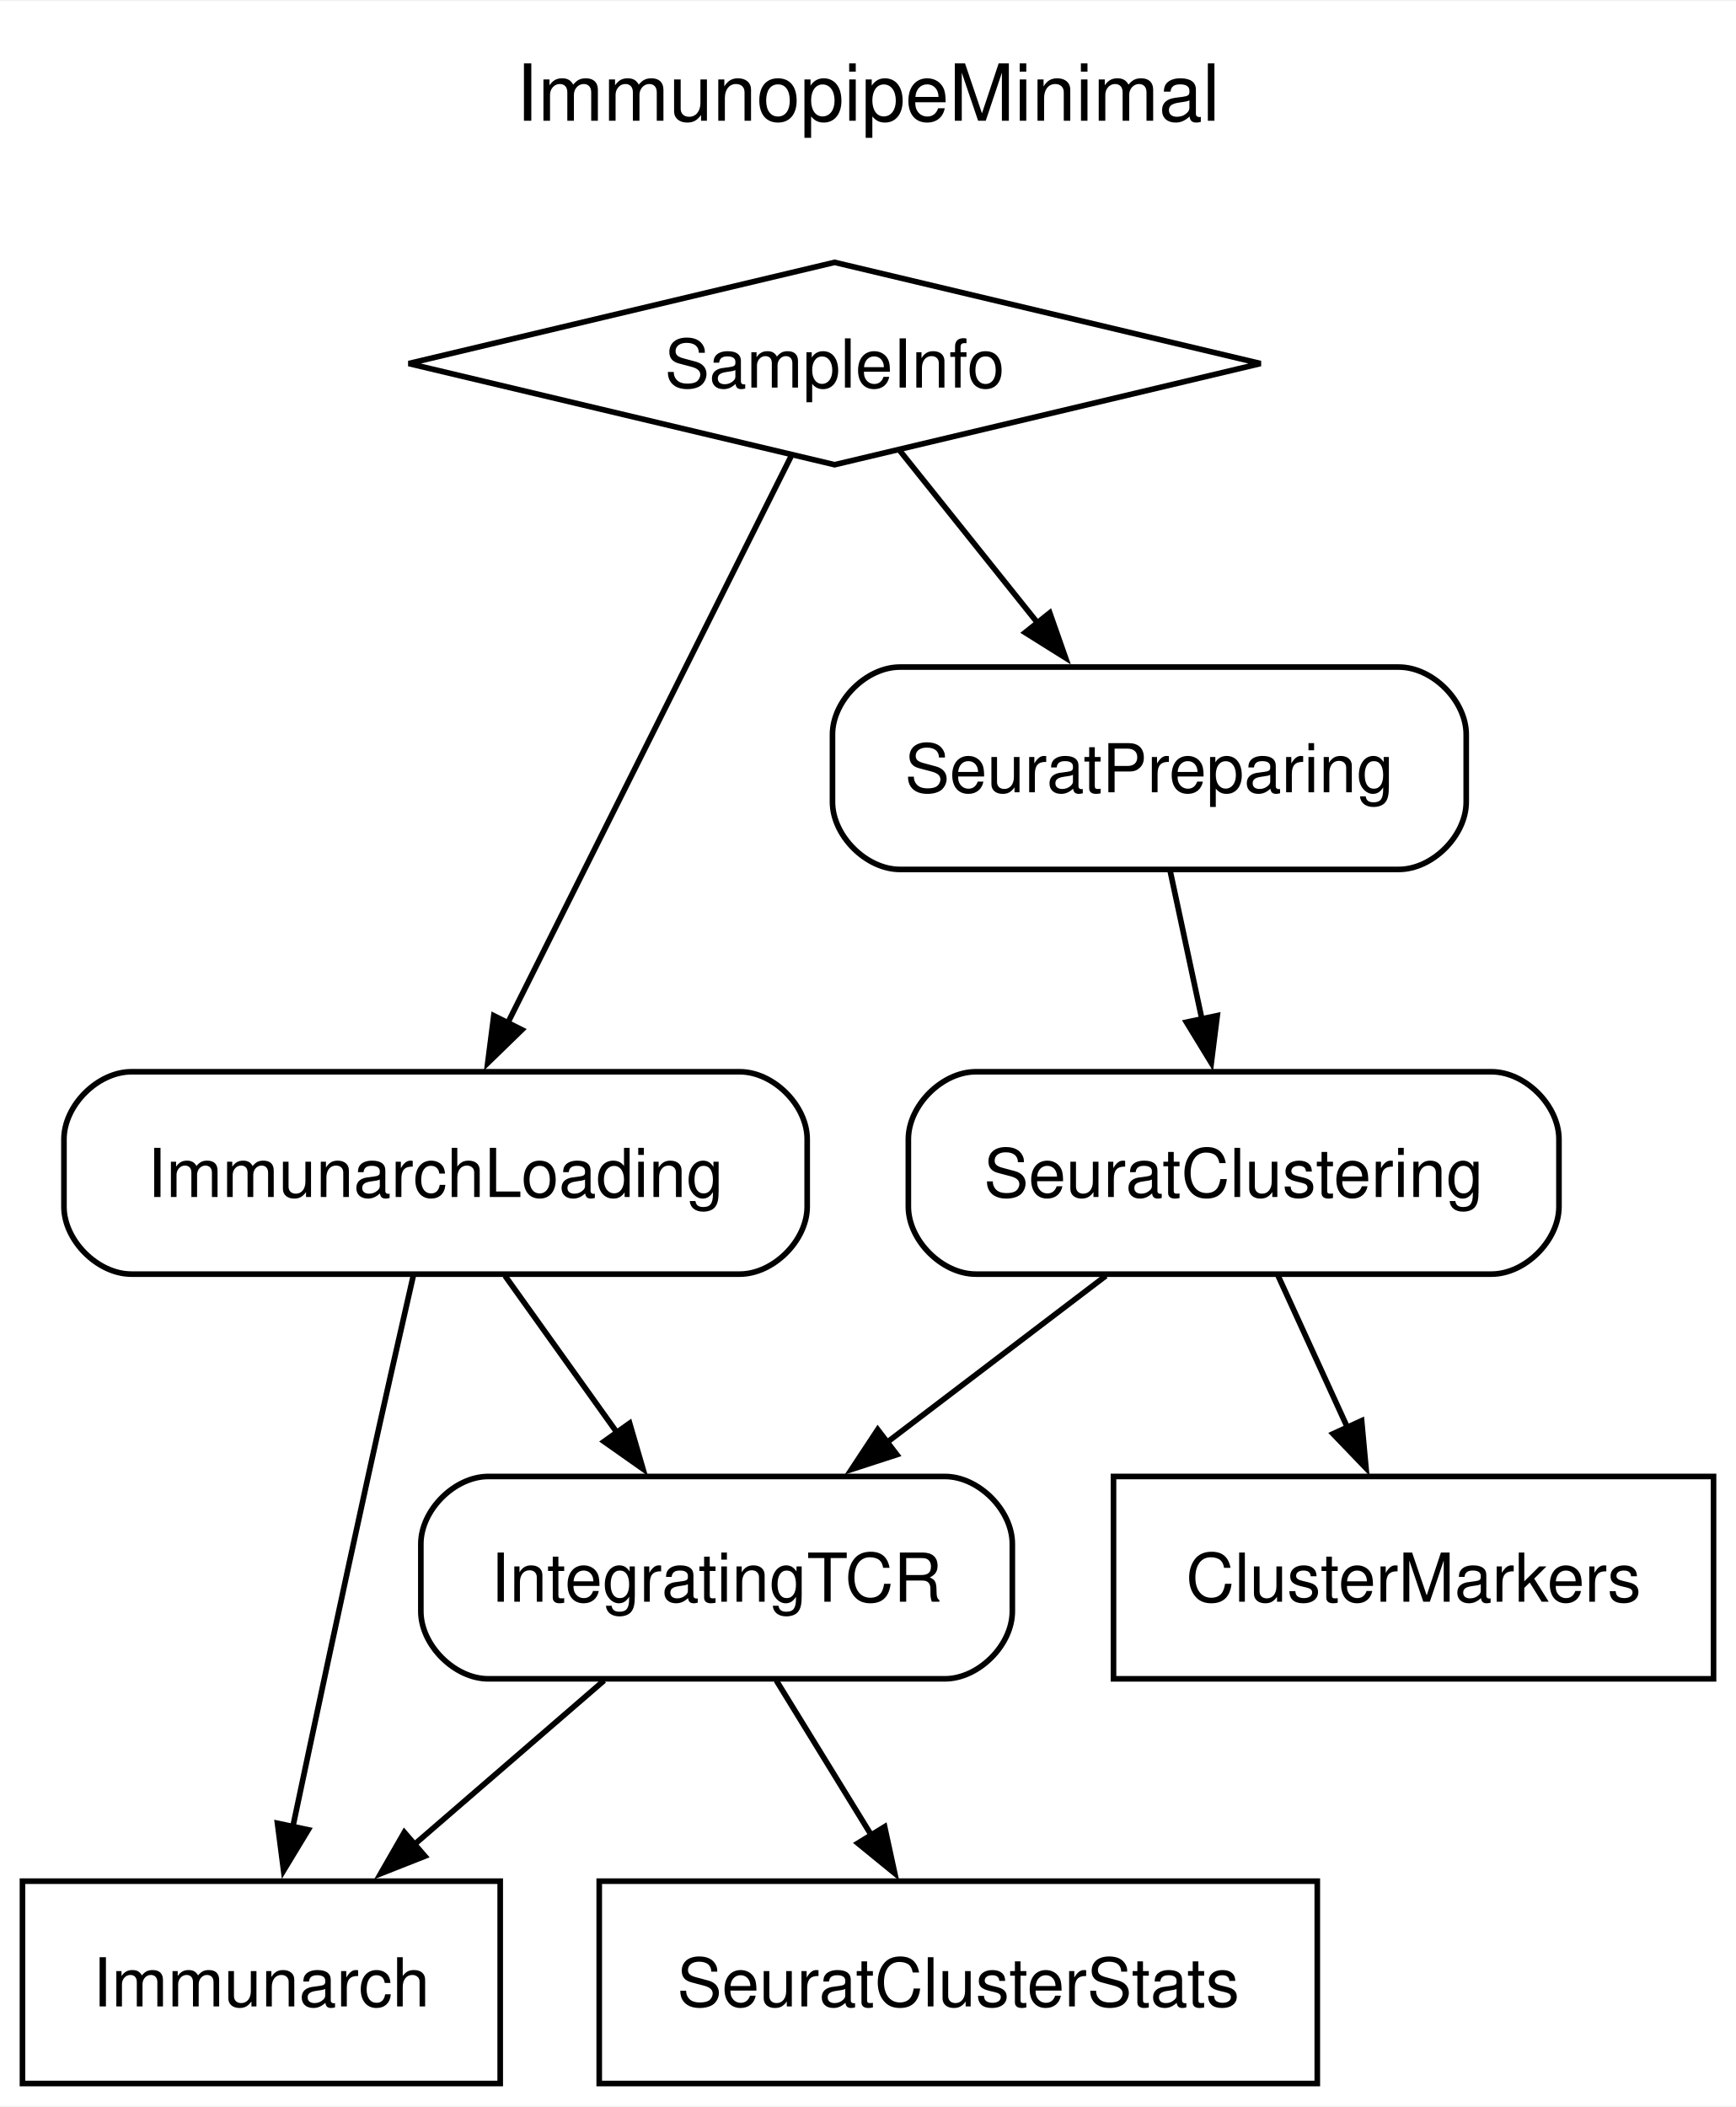
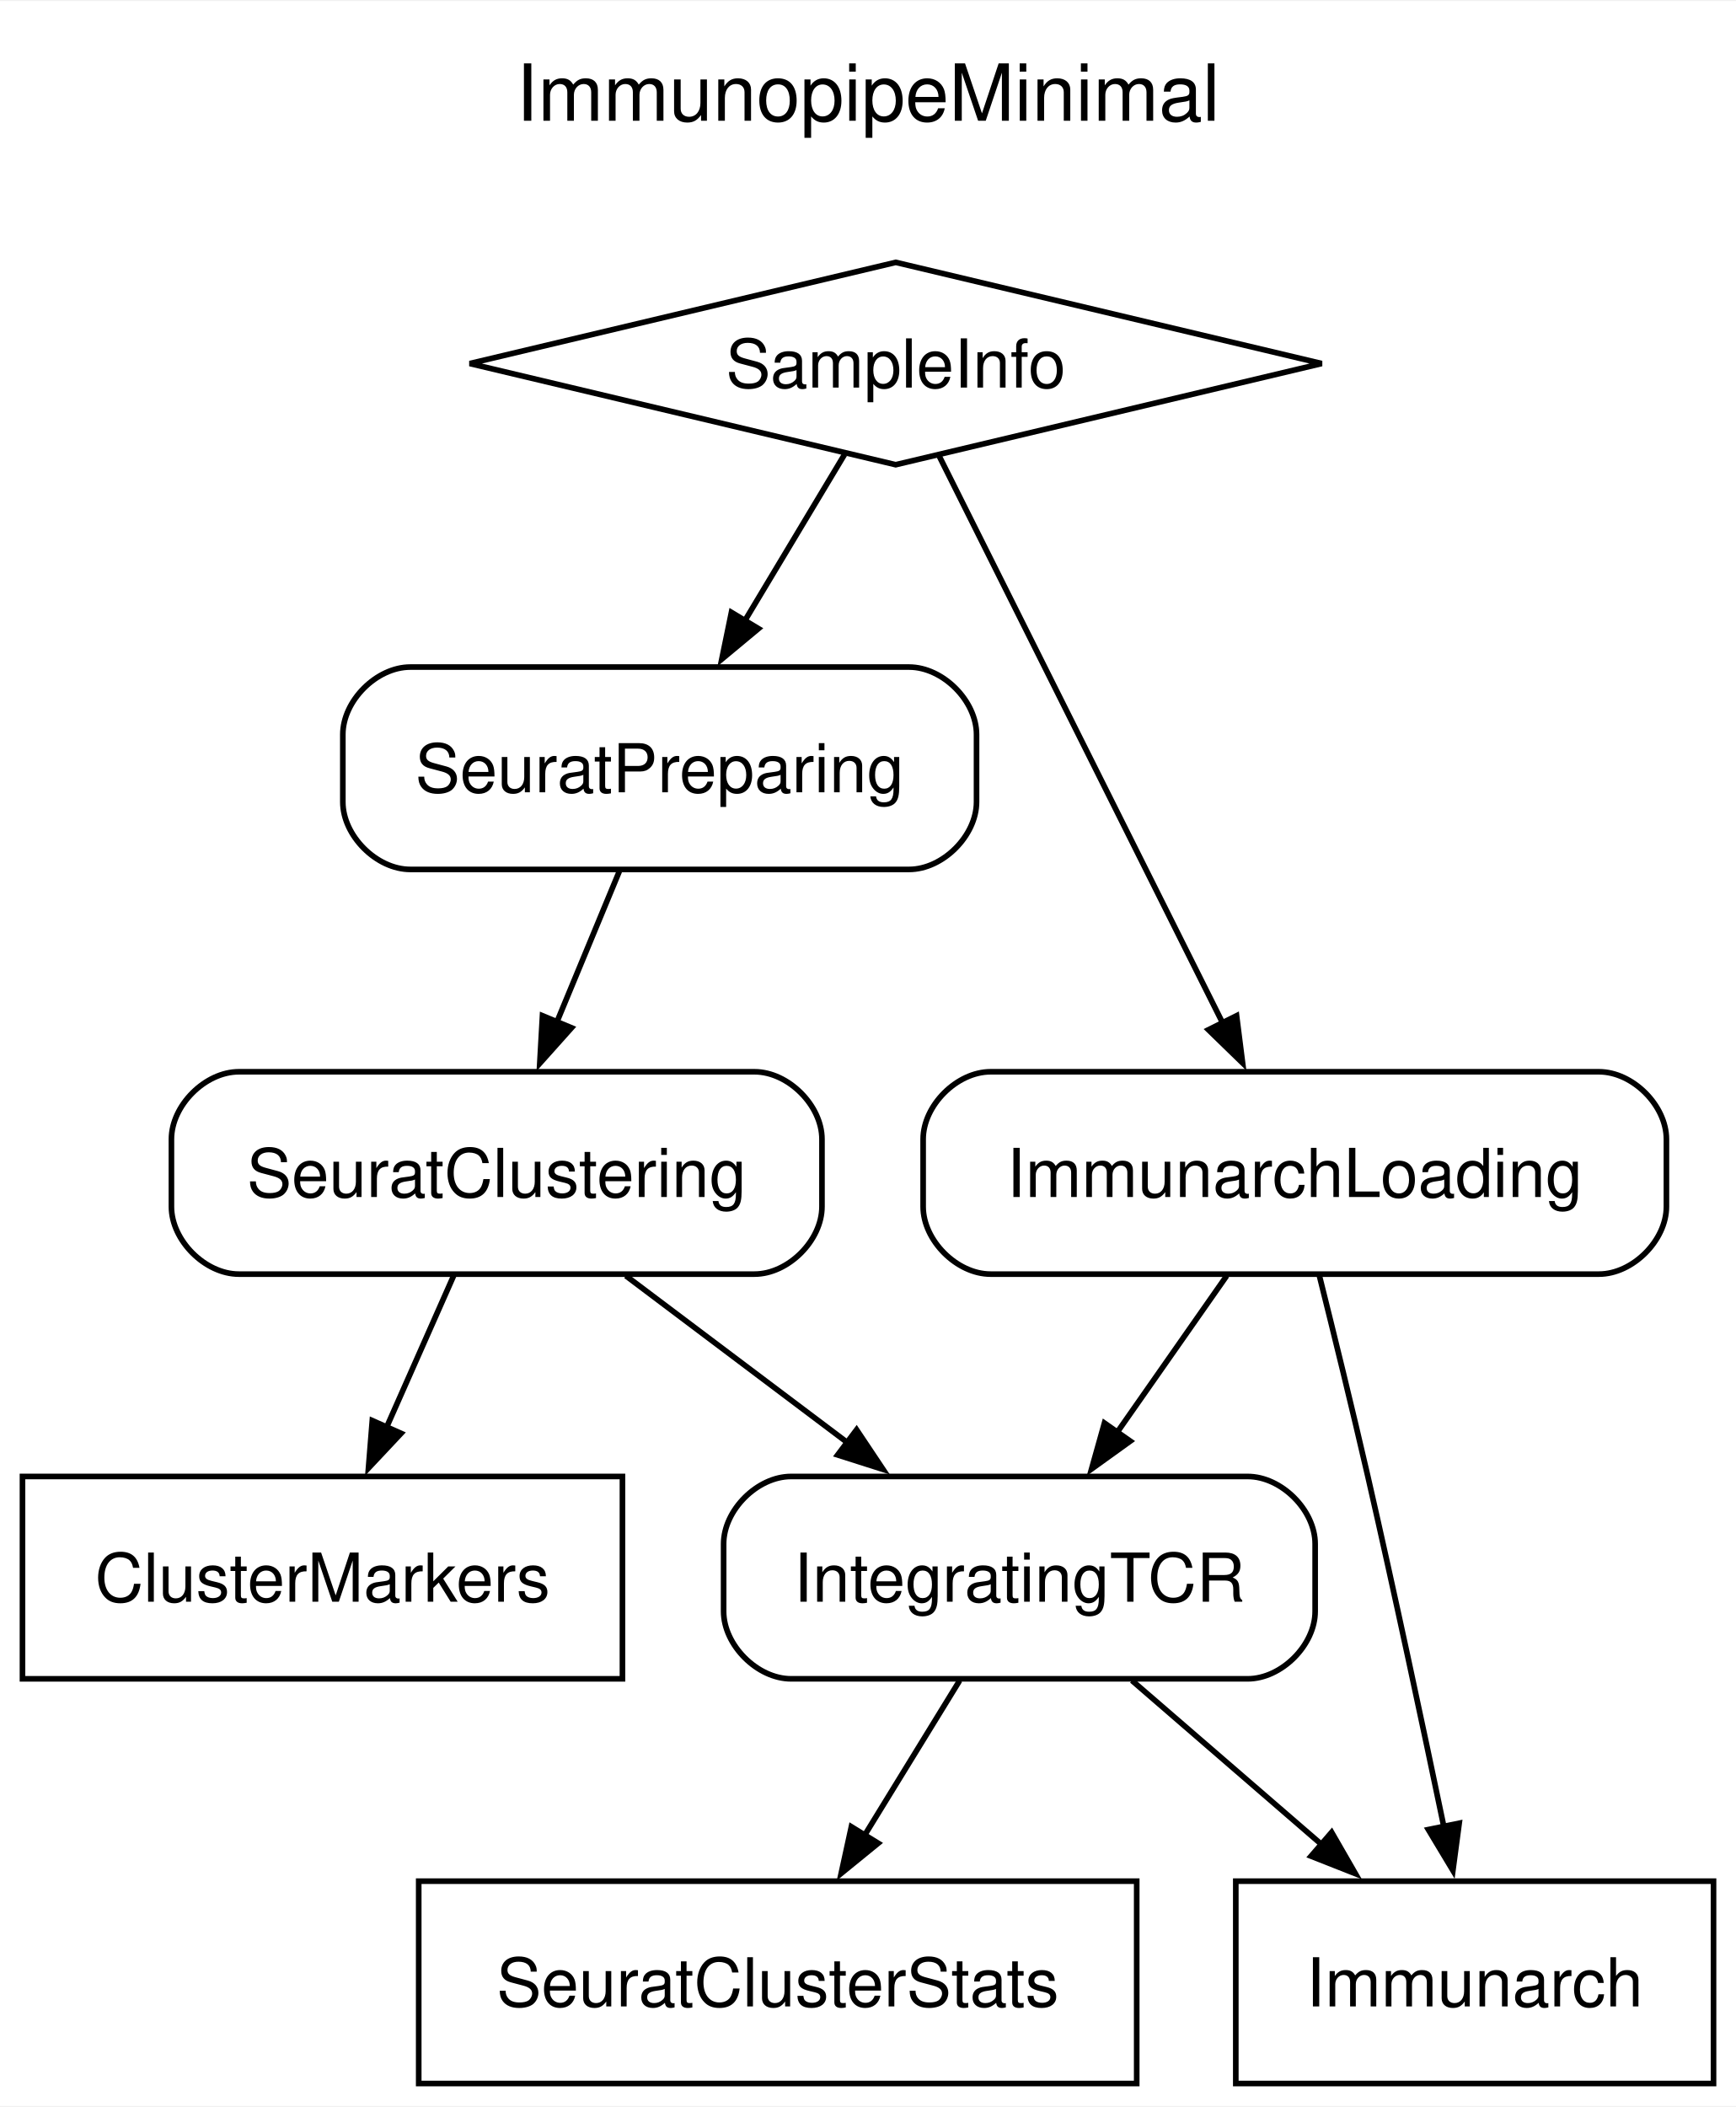
<svg xmlns="http://www.w3.org/2000/svg" xmlns:xlink="http://www.w3.org/1999/xlink" width="309pt" height="375pt" viewBox="0.00 0.00 308.88 374.50">
  <g id="graph0" class="graph" transform="scale(1 1) rotate(0) translate(4 370.5)">
    <polygon fill="white" stroke="none" points="-4,4 -4,-370.5 304.88,-370.5 304.88,4 -4,4" />
    <text text-anchor="middle" x="150.44" y="-349.2" font-family="Helvetica,sans-Serif" font-size="14.00">ImmunopipeMinimal</text>
    <text text-anchor="middle" x="150.44" y="-331.95" font-family="Helvetica,sans-Serif" font-size="14.00"> </text>
    <g id="node1" class="node">
      <g id="a_node1">
-         <a xlink:title="Markers for clusters of all or selected T cells.">
-           <polygon fill="none" stroke="black" points="300.88,-108 194.12,-108 194.12,-72 300.88,-72 300.88,-108" />
-           <text text-anchor="middle" x="247.5" y="-85.72" font-family="Helvetica,sans-Serif" font-size="12.00">ClusterMarkers</text>
+         <a xlink:title="Cluster all T cells or selected T cells selected by `TCellSelection`.">
+           <path fill="none" stroke="black" d="M130.25,-180C130.25,-180 38.5,-180 38.5,-180 32.5,-180 26.5,-174 26.5,-168 26.5,-168 26.5,-156 26.5,-156 26.5,-150 32.5,-144 38.5,-144 38.5,-144 130.25,-144 130.25,-144 136.25,-144 142.25,-150 142.25,-156 142.25,-156 142.25,-168 142.25,-168 142.25,-174 136.25,-180 130.25,-180" />
+           <text text-anchor="middle" x="84.38" y="-157.72" font-family="Helvetica,sans-Serif" font-size="12.00">SeuratClustering</text>
        </a>
      </g>
    </g>
-     <g id="node2" class="node">
-       <g id="a_node2">
-         <a xlink:title="List sample information and perform statistics">
-           <polygon fill="none" stroke="black" points="144.5,-324 68.72,-306 144.5,-288 220.28,-306 144.5,-324" />
-           <text text-anchor="middle" x="144.5" y="-301.73" font-family="Helvetica,sans-Serif" font-size="12.00">SampleInfo</text>
+     <g id="node5" class="node">
+       <g id="a_node5">
+         <a xlink:title="Attach TCR clone information as meta columns to Seurat object">
+           <path fill="none" stroke="black" d="M218,-108C218,-108 136.75,-108 136.75,-108 130.75,-108 124.75,-102 124.75,-96 124.75,-96 124.75,-84 124.75,-84 124.75,-78 130.75,-72 136.75,-72 136.75,-72 218,-72 218,-72 224,-72 230,-78 230,-84 230,-84 230,-96 230,-96 230,-102 224,-108 218,-108" />
+           <text text-anchor="middle" x="177.38" y="-85.72" font-family="Helvetica,sans-Serif" font-size="12.00">IntegratingTCR</text>
        </a>
      </g>
    </g>
-     <g id="node4" class="node">
-       <g id="a_node4">
-         <a xlink:title="Immuarch - Loading data">
-           <path fill="none" stroke="black" d="M127.62,-180C127.62,-180 19.38,-180 19.38,-180 13.38,-180 7.38,-174 7.38,-168 7.38,-168 7.38,-156 7.38,-156 7.38,-150 13.38,-144 19.38,-144 19.38,-144 127.62,-144 127.62,-144 133.62,-144 139.62,-150 139.62,-156 139.62,-156 139.62,-168 139.62,-168 139.62,-174 133.62,-180 127.62,-180" />
-           <text text-anchor="middle" x="73.5" y="-157.72" font-family="Helvetica,sans-Serif" font-size="12.00">ImmunarchLoading</text>
+     <g id="edge5" class="edge">
+       <path fill="none" stroke="black" d="M107.36,-143.7C119.32,-134.69 134.1,-123.57 146.99,-113.87" />
+       <polygon fill="black" stroke="black" points="148.41,-116.31 153.12,-109.26 145.04,-111.83 148.41,-116.31" />
+     </g>
+     <g id="node8" class="node">
+       <g id="a_node8">
+         <a xlink:title="Markers for clusters of all or selected T cells.">
+           <polygon fill="none" stroke="black" points="106.75,-108 0,-108 0,-72 106.75,-72 106.75,-108" />
+           <text text-anchor="middle" x="53.38" y="-85.72" font-family="Helvetica,sans-Serif" font-size="12.00">ClusterMarkers</text>
        </a>
      </g>
    </g>
-     <g id="edge6" class="edge">
-       <path fill="none" stroke="black" d="M136.77,-289.53C124.65,-265.3 101.06,-218.12 86.36,-188.72" />
-       <polygon fill="black" stroke="black" points="88.86,-187.47 82.78,-181.56 83.86,-189.97 88.86,-187.47" />
+     <g id="edge2" class="edge">
+       <path fill="none" stroke="black" d="M76.71,-143.7C73.11,-135.56 68.74,-125.69 64.76,-116.7" />
+       <polygon fill="black" stroke="black" points="67.36,-115.67 61.56,-109.49 62.24,-117.94 67.36,-115.67" />
    </g>
-     <g id="node7" class="node">
-       <g id="a_node7">
+     <g id="node2" class="node">
+       <polygon fill="none" stroke="black" points="198.25,-36 70.5,-36 70.5,0 198.25,0 198.25,-36" />
+       <text text-anchor="middle" x="134.38" y="-13.72" font-family="Helvetica,sans-Serif" font-size="12.00">SeuratClusterStats</text>
+     </g>
+     <g id="node3" class="node">
+       <g id="a_node3">
        <a xlink:title="Load, prepare and apply QC to data, using `Seurat`">
-           <path fill="none" stroke="black" d="M244.88,-252C244.88,-252 156.12,-252 156.12,-252 150.12,-252 144.12,-246 144.12,-240 144.12,-240 144.12,-228 144.12,-228 144.12,-222 150.12,-216 156.12,-216 156.12,-216 244.88,-216 244.88,-216 250.88,-216 256.88,-222 256.88,-228 256.88,-228 256.88,-240 256.88,-240 256.88,-246 250.88,-252 244.88,-252" />
-           <text text-anchor="middle" x="200.5" y="-229.72" font-family="Helvetica,sans-Serif" font-size="12.00">SeuratPreparing</text>
+           <path fill="none" stroke="black" d="M157.75,-252C157.75,-252 69,-252 69,-252 63,-252 57,-246 57,-240 57,-240 57,-228 57,-228 57,-222 63,-216 69,-216 69,-216 157.75,-216 157.75,-216 163.75,-216 169.75,-222 169.75,-228 169.75,-228 169.75,-240 169.75,-240 169.75,-246 163.75,-252 157.75,-252" />
+           <text text-anchor="middle" x="113.38" y="-229.72" font-family="Helvetica,sans-Serif" font-size="12.00">SeuratPreparing</text>
        </a>
      </g>
    </g>
    <g id="edge8" class="edge">
-       <path fill="none" stroke="black" d="M156.1,-290.5C163.22,-281.6 172.51,-269.98 180.76,-259.67" />
-       <polygon fill="black" stroke="black" points="182.78,-261.64 185.59,-253.64 178.4,-258.14 182.78,-261.64" />
+       <path fill="none" stroke="black" d="M106.21,-215.7C102.84,-207.56 98.75,-197.69 95.02,-188.7" />
+       <polygon fill="black" stroke="black" points="97.69,-187.82 92.04,-181.5 92.52,-189.97 97.69,-187.82" />
    </g>
-     <g id="node3" class="node">
-       <g id="a_node3">
-         <a xlink:title="Exploration of Single-cell and Bulk T-cell/Antibody Immune Repertoires">
-           <polygon fill="none" stroke="black" points="85,-36 0,-36 0,0 85,0 85,-36" />
-           <text text-anchor="middle" x="42.5" y="-13.72" font-family="Helvetica,sans-Serif" font-size="12.00">Immunarch</text>
+     <g id="node4" class="node">
+       <g id="a_node4">
+         <a xlink:title="List sample information and perform statistics">
+           <polygon fill="none" stroke="black" points="155.38,-324 79.59,-306 155.37,-288 231.16,-306 155.38,-324" />
+           <text text-anchor="middle" x="155.38" y="-301.73" font-family="Helvetica,sans-Serif" font-size="12.00">SampleInfo</text>
        </a>
      </g>
    </g>
-     <g id="edge5" class="edge">
-       <path fill="none" stroke="black" d="M69.56,-143.83C67.19,-133.46 64.13,-119.98 61.5,-108 56.89,-87.04 51.82,-63.26 48.08,-45.56" />
-       <polygon fill="black" stroke="black" points="50.85,-45.14 46.46,-37.89 45.37,-46.3 50.85,-45.14" />
+     <g id="edge1" class="edge">
+       <path fill="none" stroke="black" d="M146.26,-289.81C141.06,-281.14 134.41,-270.05 128.45,-260.12" />
+       <polygon fill="black" stroke="black" points="130.95,-258.84 124.43,-253.42 126.14,-261.73 130.95,-258.84" />
    </g>
-     <g id="node8" class="node">
-       <g id="a_node8">
-         <a xlink:title="Attach TCR clone information as meta columns to Seurat object">
-           <path fill="none" stroke="black" d="M164.12,-108C164.12,-108 82.88,-108 82.88,-108 76.88,-108 70.88,-102 70.88,-96 70.88,-96 70.88,-84 70.88,-84 70.88,-78 76.88,-72 82.88,-72 82.88,-72 164.12,-72 164.12,-72 170.12,-72 176.12,-78 176.12,-84 176.12,-84 176.12,-96 176.12,-96 176.12,-102 170.12,-108 164.12,-108" />
-           <text text-anchor="middle" x="123.5" y="-85.72" font-family="Helvetica,sans-Serif" font-size="12.00">IntegratingTCR</text>
+     <g id="node7" class="node">
+       <g id="a_node7">
+         <a xlink:title="Immuarch - Loading data">
+           <path fill="none" stroke="black" d="M280.5,-180C280.5,-180 172.25,-180 172.25,-180 166.25,-180 160.25,-174 160.25,-168 160.25,-168 160.25,-156 160.25,-156 160.25,-150 166.25,-144 172.25,-144 172.25,-144 280.5,-144 280.5,-144 286.5,-144 292.5,-150 292.5,-156 292.5,-156 292.5,-168 292.5,-168 292.5,-174 286.5,-180 280.5,-180" />
+           <text text-anchor="middle" x="226.38" y="-157.72" font-family="Helvetica,sans-Serif" font-size="12.00">ImmunarchLoading</text>
+         </a>
+       </g>
+     </g>
+     <g id="edge4" class="edge">
+       <path fill="none" stroke="black" d="M163.11,-289.53C175.22,-265.3 198.81,-218.12 213.52,-188.72" />
+       <polygon fill="black" stroke="black" points="216.02,-189.97 217.09,-181.56 211.01,-187.47 216.02,-189.97" />
+     </g>
+     <g id="edge6" class="edge">
+       <path fill="none" stroke="black" d="M166.75,-71.7C161.64,-63.39 155.43,-53.28 149.82,-44.14" />
+       <polygon fill="black" stroke="black" points="152.25,-42.75 145.67,-37.39 147.48,-45.68 152.25,-42.75" />
+     </g>
+     <g id="node6" class="node">
+       <g id="a_node6">
+         <a xlink:title="Exploration of Single-cell and Bulk T-cell/Antibody Immune Repertoires">
+           <polygon fill="none" stroke="black" points="300.88,-36 215.88,-36 215.88,0 300.88,0 300.88,-36" />
+           <text text-anchor="middle" x="258.38" y="-13.72" font-family="Helvetica,sans-Serif" font-size="12.00">Immunarch</text>
        </a>
      </g>
    </g>
    <g id="edge7" class="edge">
-       <path fill="none" stroke="black" d="M85.86,-143.7C91.91,-135.22 99.31,-124.86 105.94,-115.58" />
-       <polygon fill="black" stroke="black" points="108.03,-117.47 110.4,-109.34 103.47,-114.22 108.03,-117.47" />
+       <path fill="none" stroke="black" d="M197.4,-71.7C207.62,-62.86 220.2,-51.99 231.28,-42.41" />
+       <polygon fill="black" stroke="black" points="232.93,-44.69 237.16,-37.34 229.27,-40.45 232.93,-44.69" />
    </g>
-     <g id="node5" class="node">
-       <polygon fill="none" stroke="black" points="230.38,-36 102.62,-36 102.62,0 230.38,0 230.38,-36" />
-       <text text-anchor="middle" x="166.5" y="-13.72" font-family="Helvetica,sans-Serif" font-size="12.00">SeuratClusterStats</text>
-     </g>
-     <g id="node6" class="node">
-       <g id="a_node6">
-         <a xlink:title="Cluster all T cells or selected T cells selected by `TCellSelection`.">
-           <path fill="none" stroke="black" d="M261.38,-180C261.38,-180 169.62,-180 169.62,-180 163.62,-180 157.62,-174 157.62,-168 157.62,-168 157.62,-156 157.62,-156 157.62,-150 163.62,-144 169.62,-144 169.62,-144 261.38,-144 261.38,-144 267.38,-144 273.38,-150 273.38,-156 273.38,-156 273.38,-168 273.38,-168 273.38,-174 267.38,-180 261.38,-180" />
-           <text text-anchor="middle" x="215.5" y="-157.72" font-family="Helvetica,sans-Serif" font-size="12.00">SeuratClustering</text>
-         </a>
-       </g>
-     </g>
-     <g id="edge1" class="edge">
-       <path fill="none" stroke="black" d="M223.41,-143.7C227.13,-135.56 231.64,-125.69 235.75,-116.7" />
-       <polygon fill="black" stroke="black" points="238.27,-117.92 239.05,-109.48 233.18,-115.59 238.27,-117.92" />
+     <g id="edge9" class="edge">
+       <path fill="none" stroke="black" d="M214.26,-143.7C208.39,-135.3 201.22,-125.07 194.78,-115.86" />
+       <polygon fill="black" stroke="black" points="197.1,-114.29 190.22,-109.34 192.51,-117.5 197.1,-114.29" />
    </g>
    <g id="edge3" class="edge">
-       <path fill="none" stroke="black" d="M192.76,-143.7C180.93,-134.69 166.31,-123.57 153.56,-113.87" />
-       <polygon fill="black" stroke="black" points="155.57,-111.88 147.5,-109.26 152.17,-116.34 155.57,-111.88" />
-     </g>
-     <g id="edge4" class="edge">
-       <path fill="none" stroke="black" d="M204.21,-215.7C205.92,-207.73 207.98,-198.1 209.87,-189.26" />
-       <polygon fill="black" stroke="black" points="212.58,-189.99 211.52,-181.58 207.1,-188.82 212.58,-189.99" />
-     </g>
-     <g id="edge2" class="edge">
-       <path fill="none" stroke="black" d="M103.48,-71.7C93.26,-62.86 80.67,-51.99 69.59,-42.41" />
-       <polygon fill="black" stroke="black" points="71.6,-40.45 63.72,-37.34 67.94,-44.69 71.6,-40.45" />
-     </g>
-     <g id="edge9" class="edge">
-       <path fill="none" stroke="black" d="M134.13,-71.7C139.23,-63.39 145.44,-53.28 151.06,-44.14" />
-       <polygon fill="black" stroke="black" points="153.4,-45.68 155.2,-37.39 148.63,-42.75 153.4,-45.68" />
+       <path fill="none" stroke="black" d="M230.72,-143.85C233.31,-133.48 236.62,-120 239.38,-108 244.17,-87.08 249.23,-63.3 252.92,-45.59" />
+       <polygon fill="black" stroke="black" points="255.63,-46.31 254.51,-37.91 250.14,-45.18 255.63,-46.31" />
    </g>
  </g>
</svg>
